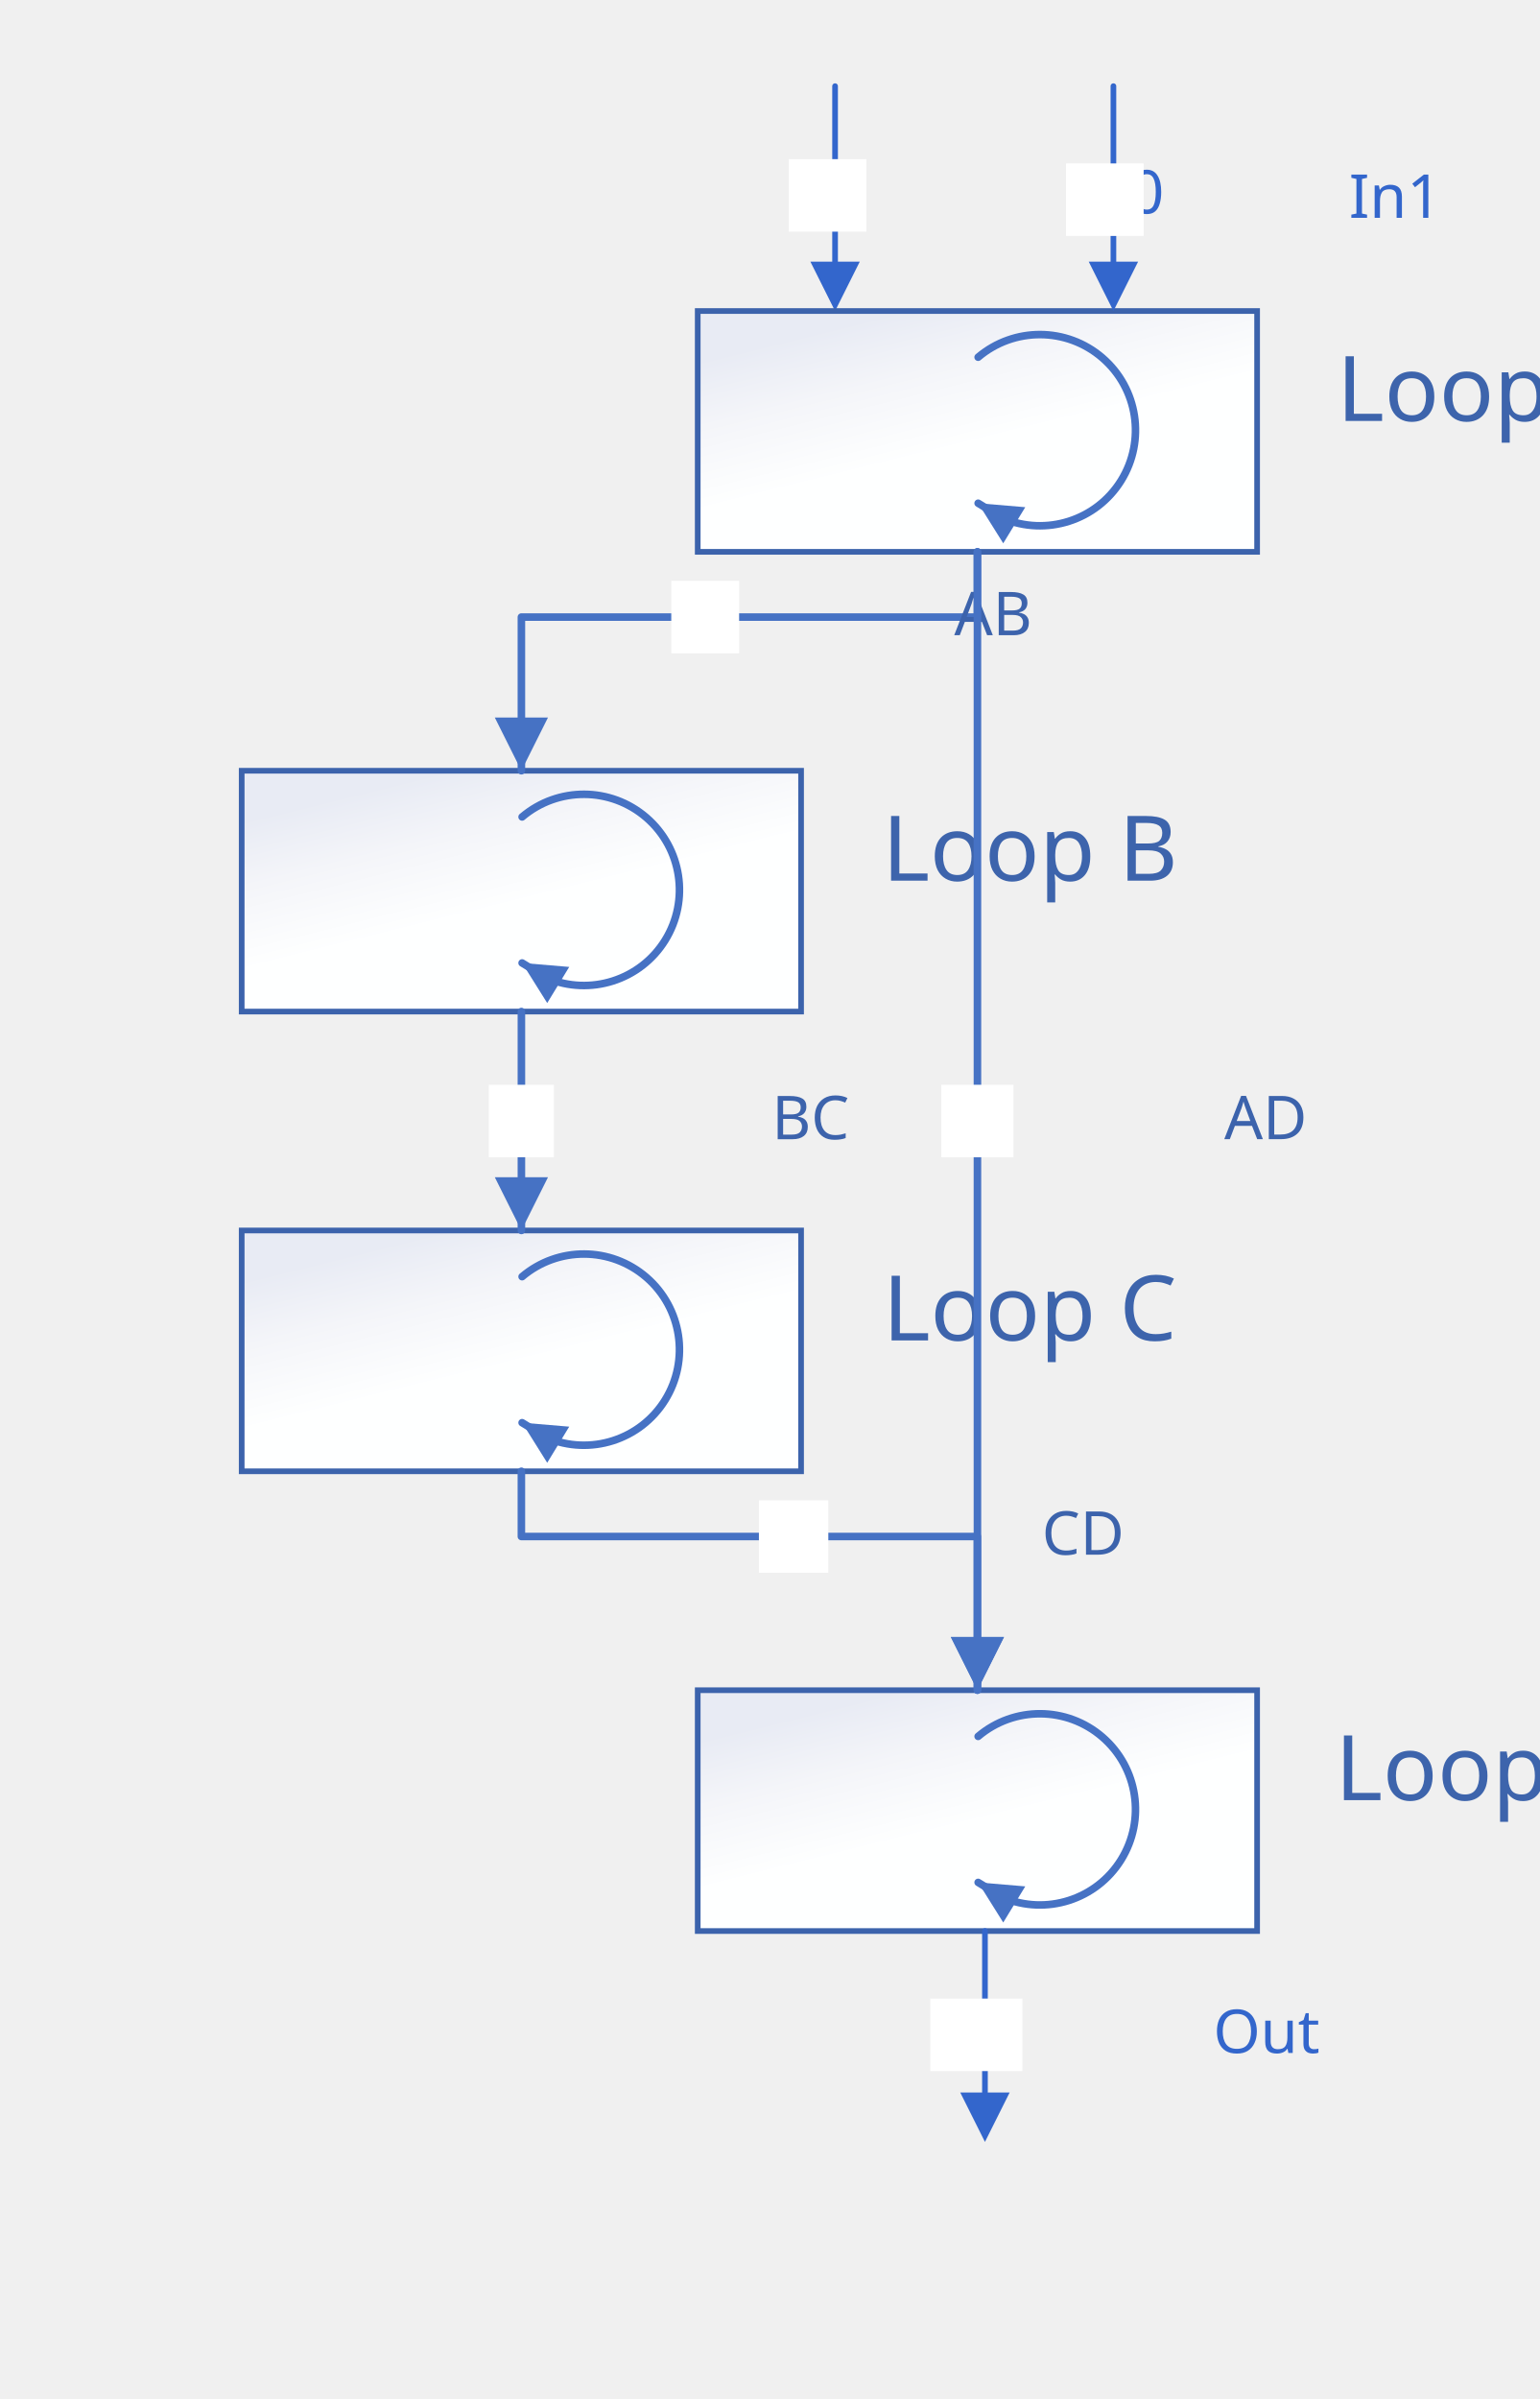
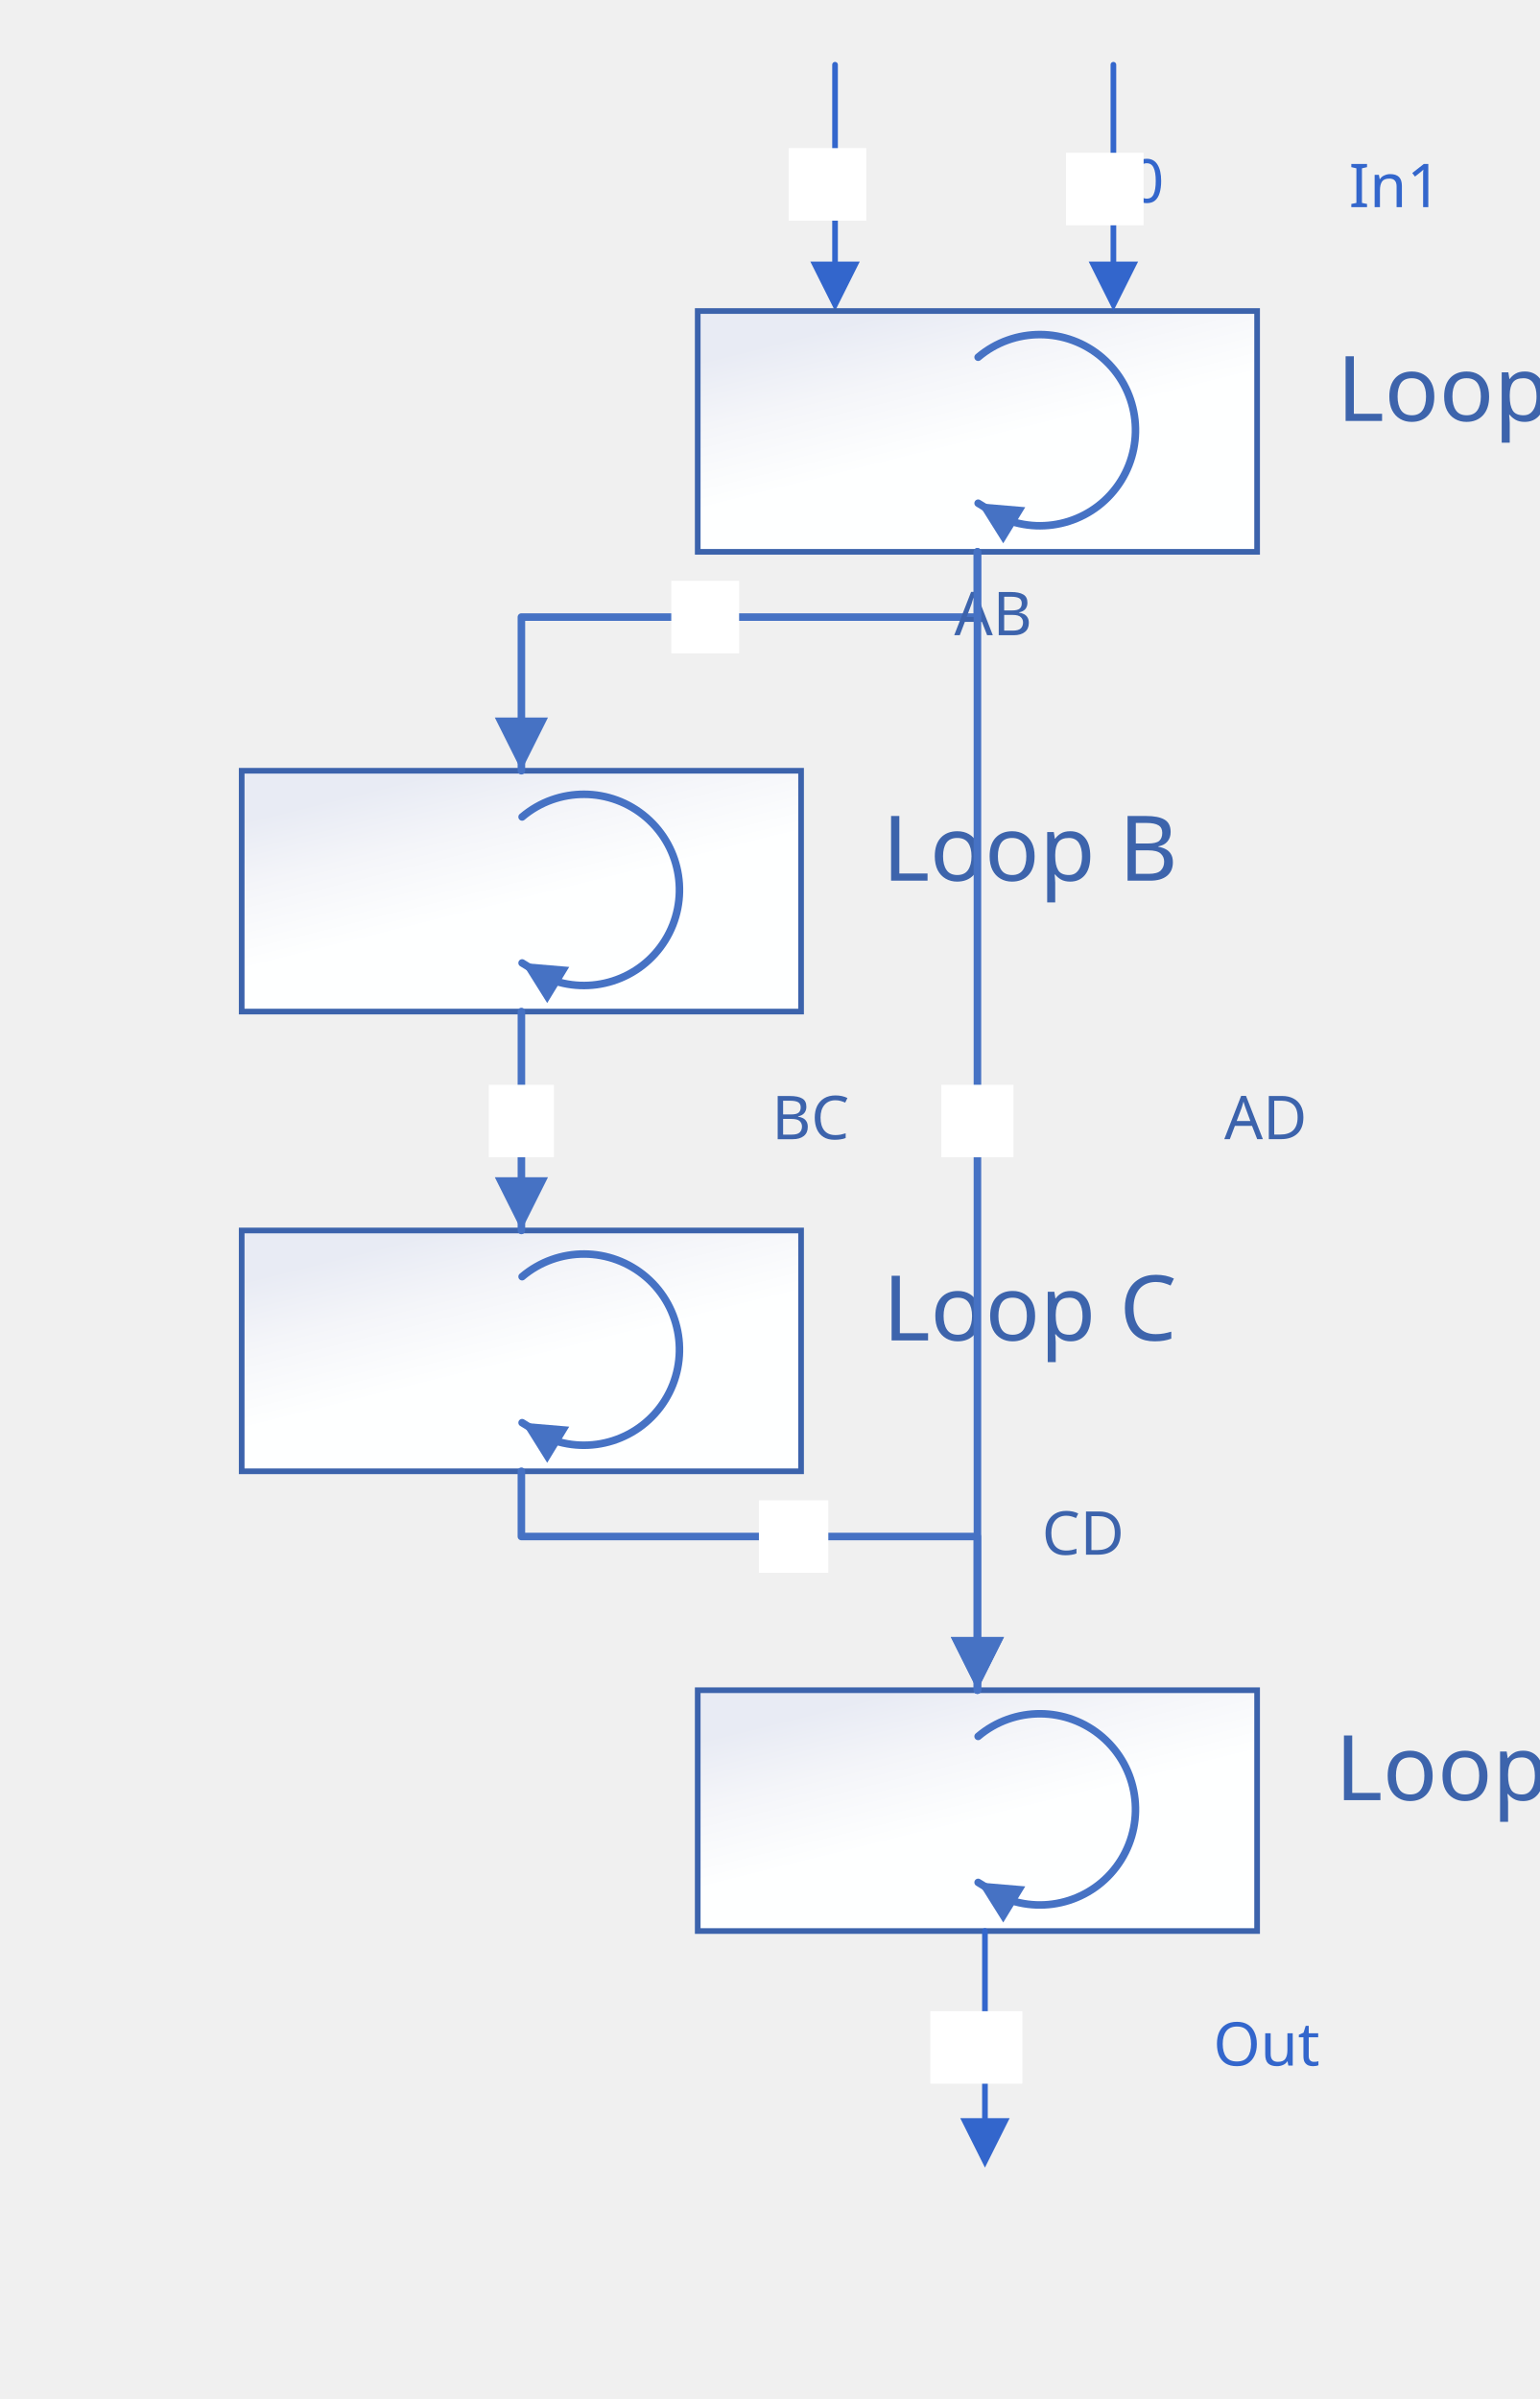
<svg xmlns="http://www.w3.org/2000/svg" xmlns:ns1="http://schemas.microsoft.com/visio/2003/SVGExtensions/" xmlns:xlink="http://www.w3.org/1999/xlink" width="2.831in" height="4.41in" viewBox="0 0 203.864 317.532" xml:space="preserve" color-interpolation-filters="sRGB" class="st13">
  <ns1:documentProperties ns1:langID="17417" />
  <style type="text/css">
	
		.st1 {marker-end:url(#mrkr4-6);stroke:#3366cc;stroke-linecap:round;stroke-linejoin:round;stroke-width:0.75}
		.st2 {fill:#3366cc;fill-opacity:1;stroke:#3366cc;stroke-opacity:1;stroke-width:0.229}
		.st3 {fill:#ffffff;stroke:none;stroke-linecap:butt;stroke-width:7.2}
		.st4 {fill:#3366cc;font-family:Calibri;font-size:0.667em}
		.st5 {fill:url(#grad0-13);stroke:#3c63ac;stroke-width:0.75}
		.st6 {marker-end:url(#mrkr4-19);stroke:#4672c4;stroke-linecap:round;stroke-linejoin:round;stroke-width:1}
		.st7 {fill:#4672c4;fill-opacity:1;stroke:#4672c4;stroke-opacity:1;stroke-width:0.357}
		.st8 {fill:#3d64ac;font-family:Calibri;font-size:1em}
		.st9 {marker-end:url(#mrkr4-56);stroke:#4672c4;stroke-linecap:round;stroke-linejoin:round;stroke-width:1}
		.st10 {fill:#4672c4;fill-opacity:1;stroke:#4672c4;stroke-opacity:1;stroke-width:0.284}
- 		.st11 {fill:#ffffff;stroke:none;stroke-linecap:butt}
- 		.st12 {fill:#3c63ac;font-family:Calibri;font-size:0.667em}
+ 		.st11 {fill:#3c63ac;font-family:Calibri;font-size:0.667em}
+ 		.st12 {fill:#ffffff;stroke:none;stroke-linecap:butt}
		.st13 {fill:none;fill-rule:evenodd;font-size:12px;overflow:visible;stroke-linecap:square;stroke-miterlimit:3}
	
	</style>
  <defs id="Patterns_And_Gradients">
    <linearGradient id="grad0-13" x1="0" y1="0" x2="1" y2="0" gradientTransform="rotate(60 0.5 0.5)">
      <stop offset="0" stop-color="#e8ebf4" stop-opacity="1" />
      <stop offset="0.24" stop-color="#f4f5f9" stop-opacity="1" />
      <stop offset="0.54" stop-color="#feffff" stop-opacity="1" />
    </linearGradient>
  </defs>
  <defs id="Markers">
    <g id="lend4">
      <path d="M 2 1 L 0 0 L 2 -1 L 2 1 " style="stroke:none" />
    </g>
    <marker id="mrkr4-6" class="st2" ns1:arrowType="4" ns1:arrowSize="2" ns1:setback="8.71999" refX="-8.72" orient="auto" markerUnits="strokeWidth" overflow="visible">
      <use xlink:href="#lend4" transform="scale(-4.359997,-4.359997) " />
    </marker>
    <marker id="mrkr4-19" class="st7" ns1:arrowType="4" ns1:arrowSize="1" ns1:setback="0" refX="-0" orient="auto" markerUnits="strokeWidth" overflow="visible">
      <use xlink:href="#lend4" transform="scale(-2.800002,-2.800002) " />
    </marker>
    <marker id="mrkr4-56" class="st10" ns1:arrowType="4" ns1:arrowSize="2" ns1:setback="0" refX="-0" orient="auto" markerUnits="strokeWidth" overflow="visible">
      <use xlink:href="#lend4" transform="scale(-3.520003,-3.520003) " />
    </marker>
  </defs>
  <g ns1:mID="0" ns1:index="1" ns1:groupContext="foregroundPage">
    <ns1:pageProperties ns1:drawingScale="0.0393701" ns1:pageScale="0.0393701" ns1:drawingUnits="24" ns1:shadowOffsetX="8.50393" ns1:shadowOffsetY="-8.50393" />
    <ns1:layer ns1:name="Connector" ns1:index="0" />
-     <g id="shape1-1" ns1:mID="1" ns1:groupContext="shape" ns1:layerMember="0" transform="translate(110.555,-276.374)">
+     <g id="shape1-1" ns1:mID="1" ns1:groupContext="shape" ns1:layerMember="0" transform="translate(110.551,-276.378)">
      <ns1:userDefs />
      <ns1:textBlock ns1:margins="rect(4,4,4,4)" />
-       <ns1:textRect cx="-0.996" cy="302.221" width="40.06" height="17.604" />
-       <path d="M0 287.76 L0 310.99 L0 310.99" class="st1" />
-       <rect ns1:rectContext="textBkgnd" x="-6.132" y="297.421" width="10.274" height="9.6" class="st3" />
-       <text x="-6.13" y="304.62" class="st4" ns1:langID="17417">
+       <ns1:textRect cx="-0.996" cy="300.767" width="40.06" height="19.276" />
+       <path d="M0 284.93 L0 310.37 L0 310.99" class="st1" />
+       <rect ns1:rectContext="textBkgnd" x="-6.132" y="295.967" width="10.274" height="9.6" class="st3" />
+       <text x="-6.13" y="303.17" class="st4" ns1:langID="17417">
        <ns1:paragraph ns1:horizAlign="1" />
        <ns1:tabList />In0</text>
    </g>
    <g id="group2-9" transform="translate(92.3706,-244.501)" ns1:mID="2" ns1:groupContext="group">
      <g id="shape3-10" ns1:mID="3" ns1:groupContext="shape">
        <ns1:userDefs>
          <ns1:ud ns1:nameU="visVersion" ns1:val="VT0(15):26" />
        </ns1:userDefs>
        <rect x="0" y="285.655" width="74.058" height="31.877" class="st5" />
      </g>
      <g id="shape4-14" ns1:mID="4" ns1:groupContext="shape" ns1:layerMember="0" transform="translate(37.1246,-4.44252)">
        <ns1:userDefs>
          <ns1:ud ns1:nameU="ScaleFactor" ns1:val="VT0(1):26" />
          <ns1:ud ns1:nameU="visVersion" ns1:val="VT0(15):26" />
        </ns1:userDefs>
        <ns1:textBlock ns1:margins="rect(0.999999,0.999999,0.999999,0.999999)" ns1:tabSpace="42.5196" />
        <ns1:textRect cx="-4.322" cy="301.045" width="73.62" height="12.268" />
        <path d="M-0 296.21 A12.655 12.655 0 1 1 3.26 317.53 L3.05 317.4 L0 315.54" class="st6" />
        <text x="-21.15" y="304.65" class="st8" ns1:langID="17417">
          <ns1:paragraph ns1:horizAlign="1" />
          <ns1:tabList />Loop A</text>
      </g>
    </g>
    <g id="group5-21" transform="translate(31.9966,-183.644)" ns1:mID="5" ns1:groupContext="group">
      <g id="shape6-22" ns1:mID="6" ns1:groupContext="shape">
        <ns1:userDefs>
          <ns1:ud ns1:nameU="visVersion" ns1:val="VT0(15):26" />
        </ns1:userDefs>
        <rect x="0" y="285.655" width="74.058" height="31.877" class="st5" />
      </g>
      <g id="shape7-25" ns1:mID="7" ns1:groupContext="shape" ns1:layerMember="0" transform="translate(37.1246,-4.44252)">
        <ns1:userDefs>
          <ns1:ud ns1:nameU="ScaleFactor" ns1:val="VT0(1):26" />
          <ns1:ud ns1:nameU="visVersion" ns1:val="VT0(15):26" />
        </ns1:userDefs>
        <ns1:textBlock ns1:margins="rect(0.999999,0.999999,0.999999,0.999999)" ns1:tabSpace="42.5196" />
        <ns1:textRect cx="-4.322" cy="301.045" width="73.62" height="12.268" />
        <path d="M-0 296.21 A12.655 12.655 0 1 1 3.26 317.53 L3.05 317.4 L0 315.54" class="st6" />
        <text x="-20.95" y="304.65" class="st8" ns1:langID="17417">
          <ns1:paragraph ns1:horizAlign="1" />
          <ns1:tabList />Loop B</text>
      </g>
    </g>
    <g id="group8-31" transform="translate(31.9966,-122.787)" ns1:mID="8" ns1:groupContext="group">
      <g id="shape9-32" ns1:mID="9" ns1:groupContext="shape">
        <ns1:userDefs>
          <ns1:ud ns1:nameU="visVersion" ns1:val="VT0(15):26" />
        </ns1:userDefs>
        <rect x="0" y="285.655" width="74.058" height="31.877" class="st5" />
      </g>
      <g id="shape10-35" ns1:mID="10" ns1:groupContext="shape" ns1:layerMember="0" transform="translate(37.1246,-4.44252)">
        <ns1:userDefs>
          <ns1:ud ns1:nameU="ScaleFactor" ns1:val="VT0(1):26" />
          <ns1:ud ns1:nameU="visVersion" ns1:val="VT0(15):26" />
        </ns1:userDefs>
        <ns1:textBlock ns1:margins="rect(0.999999,0.999999,0.999999,0.999999)" ns1:tabSpace="42.5196" />
        <ns1:textRect cx="-4.322" cy="301.045" width="73.62" height="12.268" />
        <path d="M0 296.21 A12.655 12.655 0 1 1 3.26 317.53 L3.05 317.4 L0 315.54" class="st6" />
        <text x="-20.88" y="304.65" class="st8" ns1:langID="17417">
          <ns1:paragraph ns1:horizAlign="1" />
          <ns1:tabList />Loop C</text>
      </g>
    </g>
    <g id="group11-41" transform="translate(92.3706,-61.9297)" ns1:mID="11" ns1:groupContext="group">
      <g id="shape12-42" ns1:mID="12" ns1:groupContext="shape">
        <ns1:userDefs>
          <ns1:ud ns1:nameU="visVersion" ns1:val="VT0(15):26" />
        </ns1:userDefs>
        <rect x="0" y="285.655" width="74.058" height="31.877" class="st5" />
      </g>
      <g id="shape13-45" ns1:mID="13" ns1:groupContext="shape" ns1:layerMember="0" transform="translate(37.1246,-4.44252)">
        <ns1:userDefs>
          <ns1:ud ns1:nameU="ScaleFactor" ns1:val="VT0(1):26" />
          <ns1:ud ns1:nameU="visVersion" ns1:val="VT0(15):26" />
        </ns1:userDefs>
        <ns1:textBlock ns1:margins="rect(0.999999,0.999999,0.999999,0.999999)" ns1:tabSpace="42.5196" />
        <ns1:textRect cx="-4.322" cy="301.045" width="73.62" height="12.268" />
        <path d="M0 296.21 A12.655 12.655 0 1 1 3.26 317.53 L3.05 317.4 L0 315.54" class="st6" />
        <text x="-21.37" y="304.65" class="st8" ns1:langID="17417">
          <ns1:paragraph ns1:horizAlign="1" />
          <ns1:tabList />Loop D</text>
      </g>
    </g>
    <g id="shape14-51" ns1:mID="14" ns1:groupContext="shape" ns1:layerMember="0" transform="translate(69.0275,-215.525)">
      <ns1:userDefs />
      <ns1:textBlock ns1:margins="rect(3.99999,3.99999,3.99999,3.99999)" ns1:tabSpace="42.5196" />
      <ns1:textRect cx="24.332" cy="297.193" width="28.74" height="11.998" />
      <path d="M60.37 288.55 L60.37 297.19 L0 297.19 L0 312.73 L0 317.53" class="st9" />
-       <rect ns1:rectContext="textBkgnd" x="19.842" y="292.393" width="8.98" height="9.6" class="st11" />
-       <text x="19.84" y="299.59" class="st12" ns1:langID="17417">
+       <rect ns1:rectContext="textBkgnd" x="19.842" y="292.393" width="8.98" height="9.6" class="st3" />
+       <text x="19.84" y="299.59" class="st11" ns1:langID="17417">
        <ns1:paragraph ns1:horizAlign="1" />
        <ns1:tabList />AB</text>
    </g>
    <g id="shape15-59" ns1:mID="15" ns1:groupContext="shape" ns1:layerMember="0" transform="translate(69.0283,-154.668)">
      <ns1:userDefs />
      <ns1:textBlock ns1:margins="rect(3.99999,3.99999,3.99999,3.99999)" ns1:tabSpace="42.5196" />
      <ns1:textRect cx="-0.004" cy="303.046" width="43.7" height="11.998" />
      <path d="M0 288.55 L0 312.73 L0 317.53" class="st9" />
      <rect ns1:rectContext="textBkgnd" x="-4.313" y="298.246" width="8.617" height="9.6" class="st3" />
-       <text x="-4.31" y="305.45" class="st12" ns1:langID="17417">
+       <text x="-4.31" y="305.45" class="st11" ns1:langID="17417">
        <ns1:paragraph ns1:horizAlign="1" />
        <ns1:tabList />BC</text>
    </g>
    <g id="shape16-66" ns1:mID="16" ns1:groupContext="shape" ns1:layerMember="0" transform="translate(69.026,-93.8112)">
      <ns1:userDefs />
      <ns1:textBlock ns1:margins="rect(3.99999,3.99999,3.99999,3.99999)" ns1:tabSpace="42.5196" />
      <ns1:textRect cx="36.04" cy="297.193" width="30.11" height="11.998" />
      <path d="M0 288.55 L0 297.19 L60.37 297.19 L60.37 312.73 L60.37 317.53" class="st9" />
-       <rect ns1:rectContext="textBkgnd" x="31.446" y="292.393" width="9.188" height="9.6" class="st11" />
-       <text x="31.45" y="299.59" class="st12" ns1:langID="17417">
+       <rect ns1:rectContext="textBkgnd" x="31.446" y="292.393" width="9.188" height="9.6" class="st3" />
+       <text x="31.45" y="299.59" class="st11" ns1:langID="17417">
        <ns1:paragraph ns1:horizAlign="1" />
        <ns1:tabList />CD</text>
    </g>
    <g id="shape17-73" ns1:mID="17" ns1:groupContext="shape" ns1:layerMember="0" transform="translate(129.402,-93.8129)">
      <ns1:userDefs />
      <ns1:textBlock ns1:margins="rect(3.99999,3.99999,3.99999,3.99999)" ns1:tabSpace="42.5196" />
      <ns1:textRect cx="-0.004" cy="242.191" width="44.63" height="11.998" />
      <path d="M0 166.84 L0 312.73 L0 317.53" class="st9" />
-       <rect ns1:rectContext="textBkgnd" x="-4.779" y="237.391" width="9.551" height="9.6" class="st11" />
-       <text x="-4.78" y="244.59" class="st12" ns1:langID="17417">
+       <rect ns1:rectContext="textBkgnd" x="-4.779" y="237.391" width="9.551" height="9.6" class="st3" />
+       <text x="-4.78" y="244.59" class="st11" ns1:langID="17417">
        <ns1:paragraph ns1:horizAlign="1" />
        <ns1:tabList />AD</text>
    </g>
-     <g id="shape18-80" ns1:mID="18" ns1:groupContext="shape" ns1:layerMember="0" transform="translate(147.405,-276.374)">
+     <g id="shape18-80" ns1:mID="18" ns1:groupContext="shape" ns1:layerMember="0" transform="translate(147.402,-276.378)">
      <ns1:userDefs />
      <ns1:textBlock ns1:margins="rect(4,4,4,4)" />
-       <ns1:textRect cx="-1.137" cy="302.788" width="40.06" height="17.604" />
-       <path d="M0 287.76 L0 310.99 L0 310.99" class="st1" />
-       <rect ns1:rectContext="textBkgnd" x="-6.274" y="297.988" width="10.274" height="9.6" class="st11" />
-       <text x="-6.27" y="305.19" class="st4" ns1:langID="17417">
+       <ns1:textRect cx="-1.137" cy="301.384" width="40.06" height="19.28" />
+       <path d="M0 284.93 L0 310.37 L0 310.99" class="st1" />
+       <rect ns1:rectContext="textBkgnd" x="-6.274" y="296.584" width="10.274" height="9.6" class="st12" />
+       <text x="-6.27" y="303.78" class="st4" ns1:langID="17417">
        <ns1:paragraph ns1:horizAlign="1" />
        <ns1:tabList />In1</text>
    </g>
-     <g id="shape19-87" ns1:mID="19" ns1:groupContext="shape" ns1:layerMember="0" transform="translate(130.397,-34.0121)">
+     <g id="shape19-87" ns1:mID="19" ns1:groupContext="shape" ns1:layerMember="0" transform="translate(130.397,-30.6142)">
      <ns1:userDefs />
      <ns1:textBlock ns1:margins="rect(4,4,4,4)" />
-       <ns1:textRect cx="-1.137" cy="303.355" width="40.06" height="17.604" />
-       <path d="M0 289.61 L0 310.99 L0 310.99" class="st1" />
-       <rect ns1:rectContext="textBkgnd" x="-7.227" y="298.555" width="12.179" height="9.6" class="st3" />
-       <text x="-7.23" y="305.76" class="st4" ns1:langID="17417">
+       <ns1:textRect cx="-1.137" cy="301.63" width="40.06" height="19.746" />
+       <path d="M0 286.21 L0 310.2 L0 310.99" class="st1" />
+       <rect ns1:rectContext="textBkgnd" x="-7.227" y="296.83" width="12.179" height="9.6" class="st12" />
+       <text x="-7.23" y="304.03" class="st4" ns1:langID="17417">
        <ns1:paragraph ns1:horizAlign="1" />
        <ns1:tabList />Out</text>
    </g>
  </g>
</svg>
